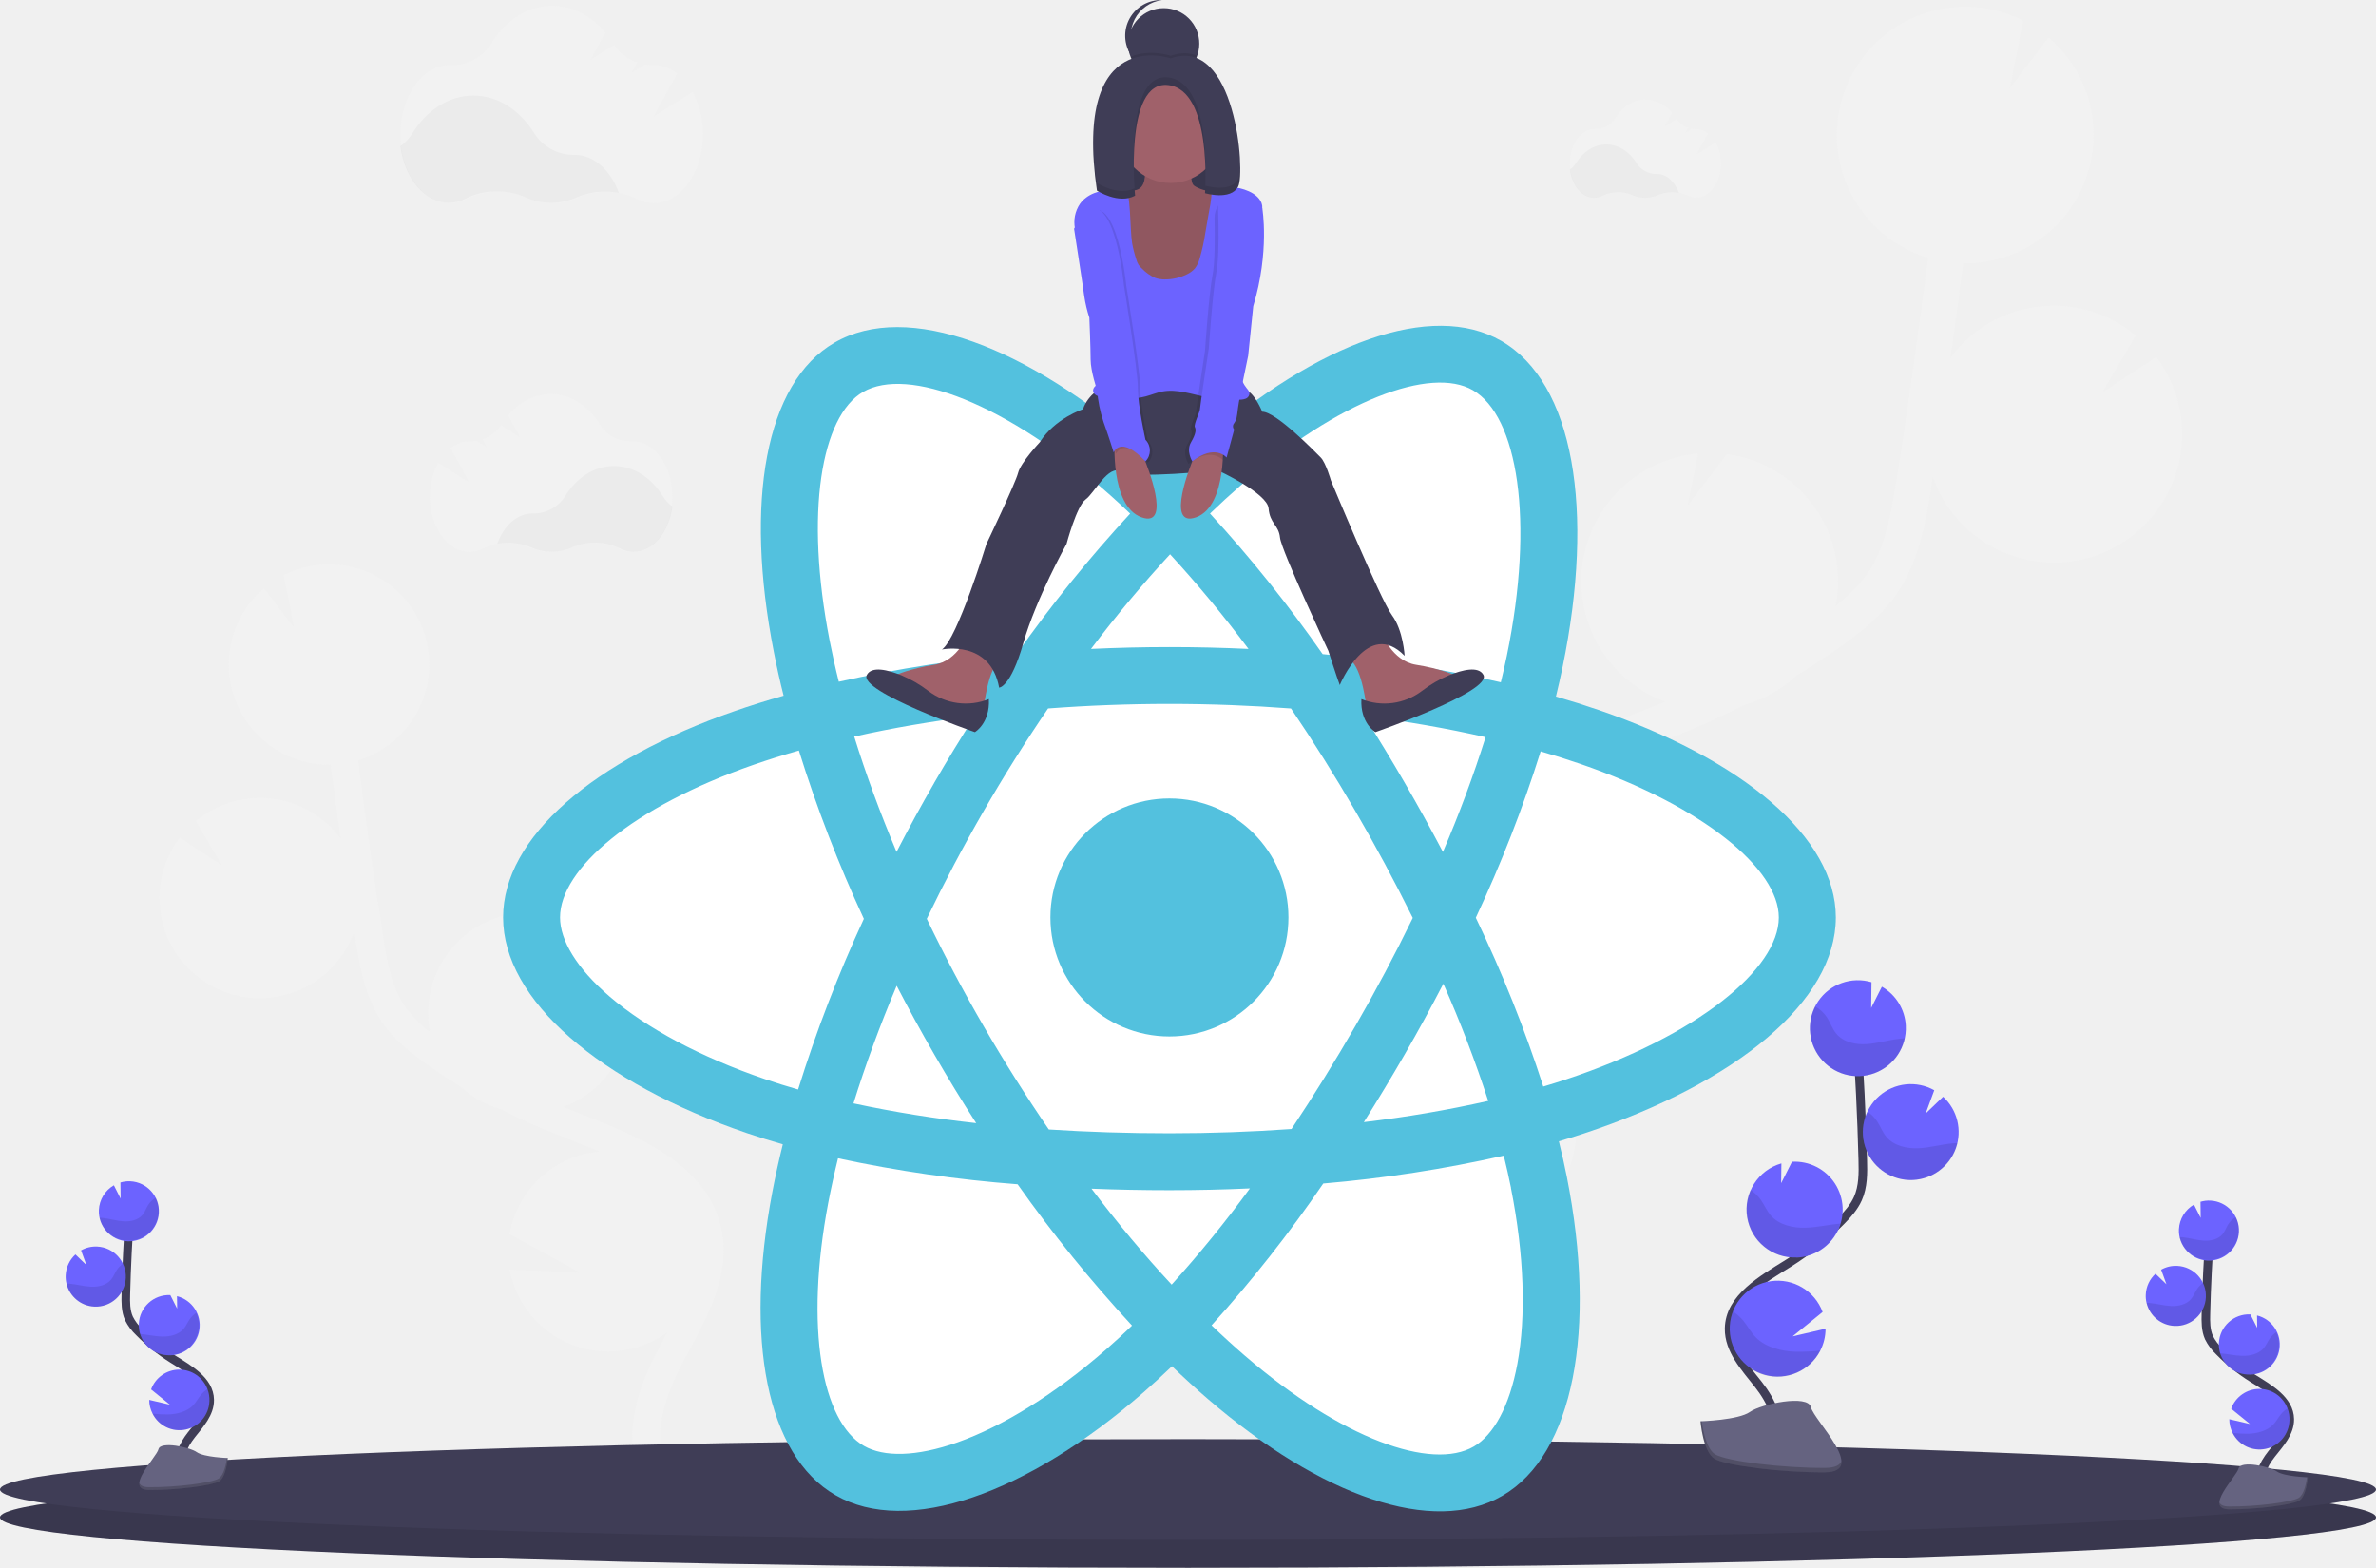
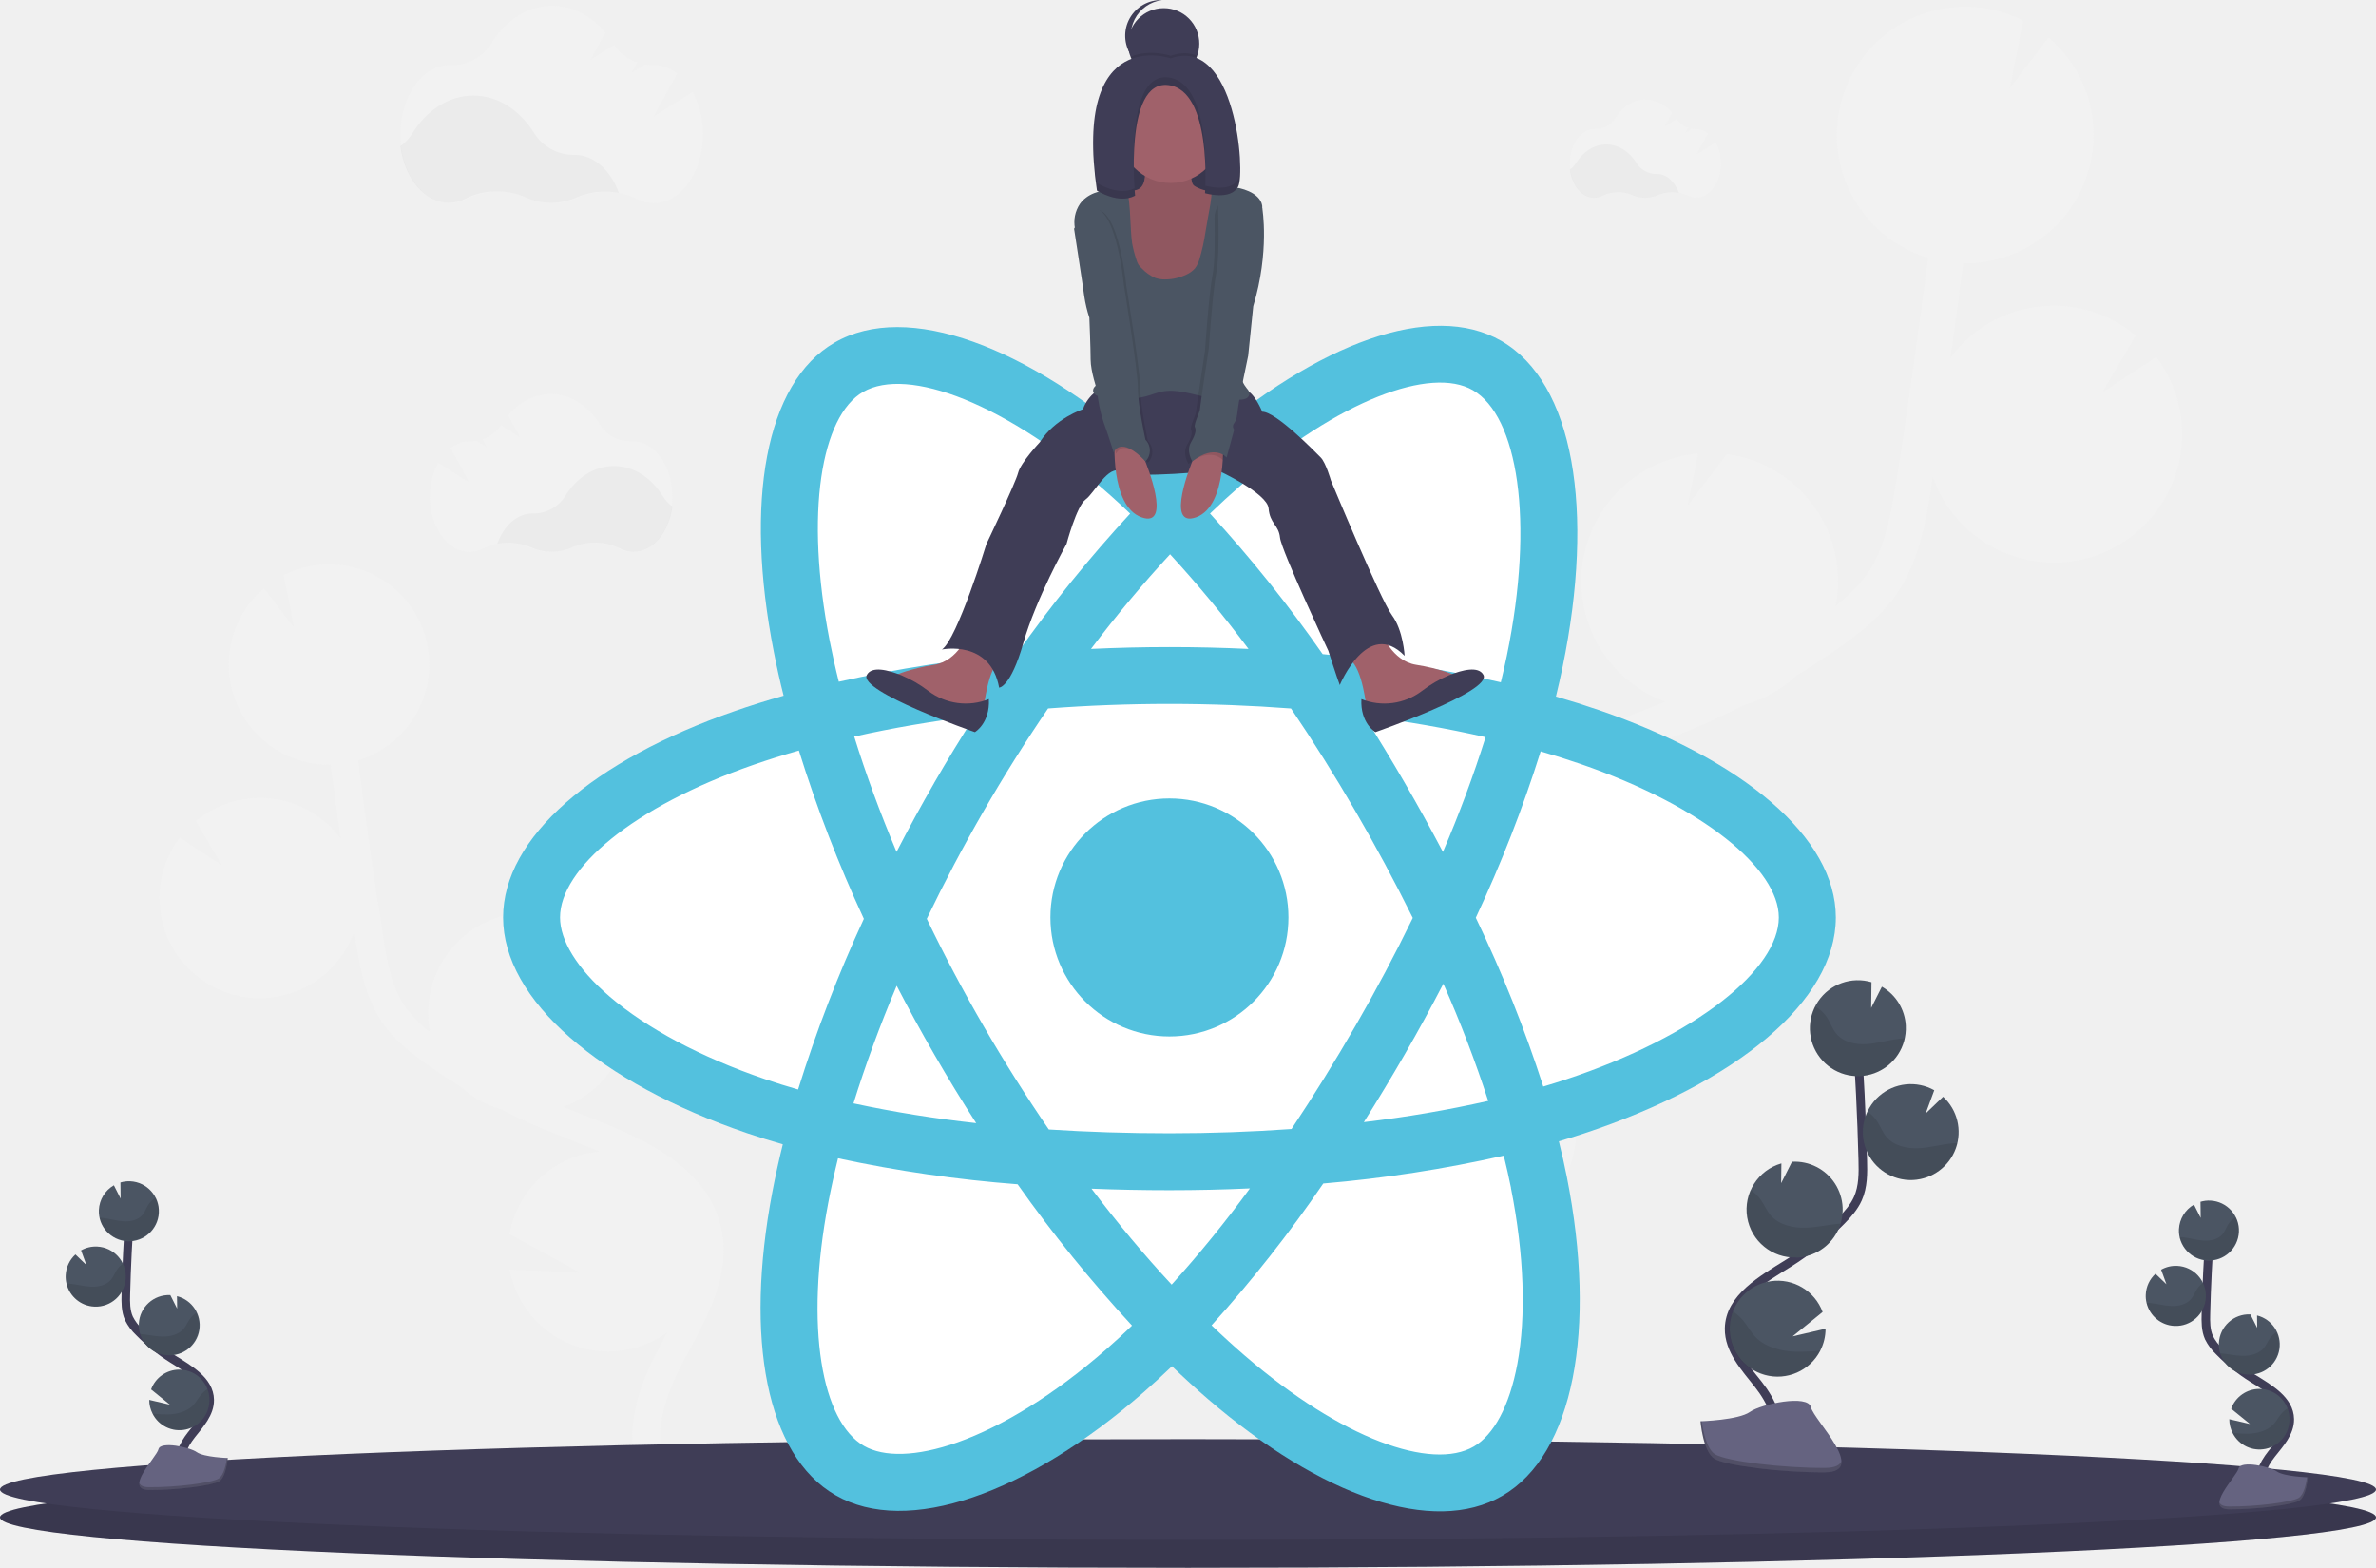
<svg xmlns="http://www.w3.org/2000/svg" id="a75d69e6-d07c-4db3-9c83-72b2470e5561" data-name="Layer 1" width="1108" height="731.18" viewBox="0 0 1108 731.18">
  <path d="M813.68,415.2l6.89-2.7c.66-.26,1.31-.54,2-.81a59.85,59.85,0,0,1,15.28-115.77l-4.8,24.2,18.22-23.92.16,0a59.87,59.87,0,0,1,51.16,67.45c-.15,1.13-.39,2.23-.6,3.34,5.61-4.43,10.87-9.32,14.81-15,8-11.54,10.71-25.76,13.47-43.17,5.47-34.48,10.4-69.34,14.84-104.18a59.83,59.83,0,0,1-42-65.36c.25-1.82.6-3.59,1-5.34.1-.44.2-.88.31-1.31.43-1.69.91-3.35,1.47-5,.09-.27.21-.52.3-.78.5-1.37,1-2.72,1.65-4,.22-.5.44-1,.67-1.47.69-1.43,1.42-2.83,2.22-4.19.27-.45.56-.88.83-1.33.62-1,1.27-2,1.94-2.93.36-.5.71-1,1.08-1.49l.27-.39,0,0a59.81,59.81,0,0,1,74.64-17l-6.24,31.49,18-23.64a59.5,59.5,0,0,1,16.32,68.62h.07c-.17.4-.38.78-.55,1.18-.33.74-.67,1.47-1,2.2-.46.93-1,1.84-1.45,2.74-.38.68-.75,1.36-1.16,2-.59,1-1.23,1.9-1.87,2.83-.38.54-.73,1.1-1.12,1.63-1,1.39-2.12,2.72-3.26,4-.4.45-.83.86-1.25,1.3-.81.86-1.62,1.71-2.48,2.52-.53.5-1.09,1-1.64,1.46-.79.7-1.6,1.38-2.43,2-.59.47-1.19.92-1.79,1.36-.87.63-1.75,1.22-2.64,1.81-.6.39-1.2.78-1.81,1.15-1,.61-2.05,1.17-3.1,1.72-.53.27-1,.57-1.59.83-1.58.77-3.2,1.48-4.85,2.11-.31.12-.64.21-.95.32-1.38.5-2.77,1-4.18,1.35-.61.17-1.23.31-1.85.46-1.15.28-2.31.54-3.48.76q-1,.18-2.07.33c-1.15.17-2.31.3-3.48.4-.69.06-1.37.12-2.07.16-1.26.06-2.53.07-3.8.06a2.08,2.08,0,0,0-.25,0q-2.82,22-5.92,44A59.82,59.82,0,0,1,1042,240.88l-15.68,26.58,25.21-16.59a59.68,59.68,0,0,1,11.5,44.16,58.76,58.76,0,0,1-4.5,15.94,59.83,59.83,0,0,1-111.19-4c-.23,1.48-.45,3-.68,4.46-2.44,15.35-5.47,34.46-16.23,50-7.29,10.56-17.33,18.36-27.09,25.22q-9.52,6.7-19.48,12.77a59.85,59.85,0,0,1-24.53,13.74q-16,8.19-32.69,14.81l-6.95,2.72c-6.25,2.44-12.65,4.94-19,7.6,1,.09,2,.17,3,.3a59.9,59.9,0,0,1,50.86,49.05l-42.31,23.11,42.18-1.89A59.16,59.16,0,0,1,843,534.54a59.87,59.87,0,0,1-82.7,11.74l2.1,3.91c1.4,2.58,2.78,5.15,4.12,7.7,18.33,34.74,19.66,64.74,3.75,84.49l-13-10.45c15.49-19.22,3.2-49.77-5.5-66.27-1.32-2.5-2.68-5-4-7.56C736,536.27,722.65,511.53,728,485.2,736,445.5,779.05,428.7,813.68,415.2Z" transform="translate(-46 -84.41)" fill="#f2f2f2" />
  <path d="M315.6,603.42l-5.38-2.11c-.52-.2-1-.43-1.54-.63a46.75,46.75,0,0,0-11.94-90.42l3.75,18.9-14.22-18.68h-.13a46.76,46.76,0,0,0-40,52.68c.12.89.31,1.74.47,2.61a55.84,55.84,0,0,1-11.56-11.73c-6.23-9-8.37-20.12-10.53-33.71C220.29,493.4,216.45,466.18,213,439a46.72,46.72,0,0,0,32.77-51.05c-.2-1.42-.47-2.8-.79-4.17l-.24-1c-.34-1.32-.71-2.62-1.15-3.88-.07-.21-.16-.41-.24-.61-.39-1.07-.82-2.12-1.28-3.15-.18-.38-.35-.77-.53-1.15-.54-1.11-1.11-2.2-1.73-3.26-.21-.36-.44-.7-.65-1-.49-.78-1-1.55-1.52-2.29-.28-.39-.55-.79-.84-1.17l-.21-.3h0a46.76,46.76,0,0,0-58.29-13.32l4.88,24.6-14.07-18.46a46.48,46.48,0,0,0-12.75,53.59h-.05c.13.31.29.61.43.92.26.58.52,1.15.8,1.72q.54,1.08,1.14,2.13c.29.54.58,1.07.9,1.59.46.75,1,1.48,1.46,2.21.3.42.57.86.88,1.27.8,1.08,1.65,2.12,2.54,3.13.31.35.65.67,1,1,.63.67,1.27,1.33,1.94,2,.41.4.85.77,1.28,1.14q.93.83,1.89,1.59c.46.36.93.71,1.4,1.06.68.49,1.37,1,2.06,1.41.47.31.94.61,1.42.9.79.48,1.6.91,2.42,1.34.42.22.82.45,1.24.66,1.24.6,2.5,1.15,3.79,1.64.24.1.5.16.74.25,1.07.39,2.16.75,3.27,1.06.47.13,1,.24,1.44.35.9.22,1.8.43,2.72.6l1.61.26c.9.13,1.81.23,2.72.31.54.05,1.07.09,1.62.12,1,.05,2,.06,3,.05h.19q2.2,17.22,4.62,34.41a46.71,46.71,0,0,0-67.48-8.14L149.49,488l-19.68-12.95a46.57,46.57,0,0,0-9,34.49A45.8,45.8,0,0,0,124.34,522a46.73,46.73,0,0,0,86.84-3.12c.18,1.15.35,2.32.53,3.48,1.9,12,4.27,26.92,12.67,39.08,5.7,8.24,13.54,14.33,21.16,19.69q7.44,5.24,15.21,10a46.88,46.88,0,0,0,19.16,10.74c8.32,4.26,16.84,8.14,25.54,11.56l5.42,2.13c4.88,1.9,9.88,3.85,14.81,5.93-.78.07-1.57.13-2.36.24A46.77,46.77,0,0,0,283.6,660l33,18-32.94-1.47a46.78,46.78,0,0,0,73.57,29.2c-.55,1-1.09,2-1.64,3.05-1.09,2-2.17,4-3.22,6-14.31,27.13-15.35,50.57-2.92,66l10.13-8.16c-12.1-15-2.5-38.87,4.3-51.76,1-1.95,2.09-3.92,3.16-5.9,9.19-17,19.61-36.37,15.46-56.94C376.29,627.08,342.64,614,315.6,603.42Z" transform="translate(-46 -84.41)" fill="#f2f2f2" />
  <ellipse cx="554" cy="707.68" rx="554" ry="23.5" fill="#3f3d56" />
  <ellipse cx="554" cy="707.68" rx="554" ry="23.5" opacity="0.1" />
  <ellipse cx="554" cy="694.68" rx="554" ry="23.5" fill="#3f3d56" />
  <path d="M131,770.73c-3-5.51.4-12.26,4.28-17.18s8.61-10,8.51-16.29c-.14-9-9.7-14.31-17.33-19.08a84.78,84.78,0,0,1-15.56-12.51,23,23,0,0,1-4.78-6.4c-1.58-3.52-1.53-7.52-1.43-11.38q.5-19.26,1.9-38.48" transform="translate(-46 -84.41)" fill="none" stroke="#3f3d56" stroke-miterlimit="10" stroke-width="4" />
-   <path d="M92.11,648.7a14,14,0,0,1,7-11.49l3.14,6.21-.09-7.52a13.86,13.86,0,0,1,4.62-.56A14,14,0,1,1,92.11,648.7Z" transform="translate(-46 -84.41)" fill="#6c63ff" />
-   <path d="M117.14,743.7a14,14,0,0,0,26.5-5.76,13.82,13.82,0,0,0-.91-5.69,14,14,0,0,0-26.27.15l8.77,7.13-9.64-2.24A13.89,13.89,0,0,0,117.14,743.7Z" transform="translate(-46 -84.41)" fill="#6c63ff" />
-   <path d="M124.07,716.45a14,14,0,0,0,4.46-27.54l.07,5.79-3.18-6.29h0a14,14,0,0,0-1.31,28.05Z" transform="translate(-46 -84.41)" fill="#6c63ff" />
-   <path d="M90,693.78a14,14,0,0,0,1.32-28,13.88,13.88,0,0,0-7.52,1.78l2.48,6.8-5.11-4.9a14,14,0,0,0-4.53,9.69A13.33,13.33,0,0,0,77,683,14,14,0,0,0,90,693.78Z" transform="translate(-46 -84.41)" fill="#6c63ff" />
+   <path d="M92.11,648.7a14,14,0,0,1,7-11.49l3.14,6.21-.09-7.52a13.86,13.86,0,0,1,4.62-.56A14,14,0,1,1,92.11,648.7Z" transform="translate(-46 -84.41)" fill="#4b5563" />
+   <path d="M117.14,743.7a14,14,0,0,0,26.5-5.76,13.82,13.82,0,0,0-.91-5.69,14,14,0,0,0-26.27.15l8.77,7.13-9.64-2.24A13.89,13.89,0,0,0,117.14,743.7Z" transform="translate(-46 -84.41)" fill="#4b5563" />
+   <path d="M124.07,716.45a14,14,0,0,0,4.46-27.54l.07,5.79-3.18-6.29h0a14,14,0,0,0-1.31,28.05Z" transform="translate(-46 -84.41)" fill="#4b5563" />
+   <path d="M90,693.78a14,14,0,0,0,1.32-28,13.88,13.88,0,0,0-7.52,1.78l2.48,6.8-5.11-4.9a14,14,0,0,0-4.53,9.69A13.33,13.33,0,0,0,77,683,14,14,0,0,0,90,693.78Z" transform="translate(-46 -84.41)" fill="#4b5563" />
  <path d="M94,652.44c3.24.36,6.39,1.37,9.64,1.57s6.82-.58,8.88-3.1c1.11-1.37,1.66-3.09,2.59-4.57a10.08,10.08,0,0,1,3.54-3.33,14,14,0,1,1-26.24,9.32C92.94,652.35,93.47,652.39,94,652.44Z" transform="translate(-46 -84.41)" opacity="0.1" />
  <path d="M90,693.78a14,14,0,0,0,13.35-20,10.4,10.4,0,0,0-2.82,2.83c-1,1.51-1.61,3.25-2.78,4.64-2.19,2.57-5.92,3.41-9.31,3.25s-6.66-1.11-10-1.42c-.47,0-.94-.08-1.41-.09A14,14,0,0,0,90,693.78Z" transform="translate(-46 -84.41)" opacity="0.1" />
  <path d="M124.07,716.45a14,14,0,0,0,13.47-19.76,11.36,11.36,0,0,0-3,2.85c-1.09,1.54-1.77,3.31-3,4.73-2.36,2.64-6.34,3.57-9.93,3.48s-6.82-.93-10.28-1.19A14,14,0,0,0,124.07,716.45Z" transform="translate(-46 -84.41)" opacity="0.1" />
  <path d="M117.14,743.7a14,14,0,0,0,26.5-5.76,13.82,13.82,0,0,0-.91-5.69,14,14,0,0,0-3.08,2.74c-1.34,1.63-2.21,3.47-3.76,5-2.87,2.82-7.5,4-11.62,4.09A62.35,62.35,0,0,1,117.14,743.7Z" transform="translate(-46 -84.41)" opacity="0.1" />
  <path d="M152.19,764.39s-11.08-.34-14.41-2.72-17-5.22-17.87-1.4-16.65,19-4.14,19.06,29.06-2,32.39-4S152.19,764.39,152.19,764.39Z" transform="translate(-46 -84.41)" fill="#656380" />
  <path d="M115.54,778c12.51.1,29.06-2,32.4-4,2.53-1.54,3.54-7.09,3.88-9.65l.37,0s-.7,8.93-4,11-19.89,4.08-32.39,4c-3.61,0-4.86-1.31-4.79-3.22C111.48,777.26,112.86,778,115.54,778Z" transform="translate(-46 -84.41)" opacity="0.2" />
  <path d="M1101,779.73c-3-5.51.4-12.26,4.28-17.18s8.61-10,8.51-16.29c-.14-9-9.7-14.31-17.33-19.08a84.78,84.78,0,0,1-15.56-12.51,23,23,0,0,1-4.78-6.4c-1.58-3.52-1.53-7.52-1.43-11.38q.49-19.26,1.9-38.48" transform="translate(-46 -84.41)" fill="none" stroke="#3f3d56" stroke-miterlimit="10" stroke-width="4" />
-   <path d="M1062.11,657.7a14,14,0,0,1,7-11.49l3.14,6.21-.09-7.52a13.86,13.86,0,0,1,4.62-.56,14,14,0,1,1-14.68,13.36Z" transform="translate(-46 -84.41)" fill="#6c63ff" />
-   <path d="M1087.14,752.7a14,14,0,0,0,26.5-5.76,13.82,13.82,0,0,0-.91-5.69,14,14,0,0,0-26.27.15l8.77,7.13-9.64-2.24A13.89,13.89,0,0,0,1087.14,752.7Z" transform="translate(-46 -84.41)" fill="#6c63ff" />
-   <path d="M1094.07,725.45a14,14,0,0,0,4.46-27.54l.07,5.79-3.18-6.29h0a14,14,0,0,0-1.31,28.05Z" transform="translate(-46 -84.41)" fill="#6c63ff" />
-   <path d="M1060,702.78a14,14,0,0,0,1.32-28,13.88,13.88,0,0,0-7.52,1.78l2.48,6.8-5.11-4.9a14,14,0,0,0-4.53,9.69A13.33,13.33,0,0,0,1047,692,14,14,0,0,0,1060,702.78Z" transform="translate(-46 -84.41)" fill="#6c63ff" />
+   <path d="M1062.11,657.7a14,14,0,0,1,7-11.49l3.14,6.21-.09-7.52a13.86,13.86,0,0,1,4.62-.56,14,14,0,1,1-14.68,13.36Z" transform="translate(-46 -84.41)" fill="#4b5563" />
+   <path d="M1087.14,752.7a14,14,0,0,0,26.5-5.76,13.82,13.82,0,0,0-.91-5.69,14,14,0,0,0-26.27.15l8.77,7.13-9.64-2.24A13.89,13.89,0,0,0,1087.14,752.7Z" transform="translate(-46 -84.41)" fill="#4b5563" />
+   <path d="M1094.07,725.45a14,14,0,0,0,4.46-27.54l.07,5.79-3.18-6.29h0a14,14,0,0,0-1.31,28.05Z" transform="translate(-46 -84.41)" fill="#4b5563" />
+   <path d="M1060,702.78a14,14,0,0,0,1.32-28,13.88,13.88,0,0,0-7.52,1.78l2.48,6.8-5.11-4.9a14,14,0,0,0-4.53,9.69A13.33,13.33,0,0,0,1047,692,14,14,0,0,0,1060,702.78Z" transform="translate(-46 -84.41)" fill="#4b5563" />
  <path d="M1064,661.44c3.24.36,6.39,1.37,9.64,1.57s6.82-.58,8.88-3.1c1.11-1.37,1.66-3.09,2.59-4.57a10.08,10.08,0,0,1,3.54-3.33,14,14,0,1,1-26.24,9.32C1062.94,661.35,1063.47,661.39,1064,661.44Z" transform="translate(-46 -84.41)" opacity="0.1" />
  <path d="M1060,702.78a14,14,0,0,0,13.35-20,10.4,10.4,0,0,0-2.82,2.83c-1,1.51-1.61,3.25-2.78,4.64-2.19,2.57-5.92,3.41-9.31,3.25s-6.66-1.11-10-1.42c-.47,0-.94-.08-1.41-.09A14,14,0,0,0,1060,702.78Z" transform="translate(-46 -84.41)" opacity="0.1" />
  <path d="M1094.07,725.45a14,14,0,0,0,13.47-19.76,11.36,11.36,0,0,0-3,2.85c-1.09,1.54-1.77,3.31-3,4.73-2.36,2.64-6.34,3.57-9.93,3.48s-6.82-.93-10.28-1.19A14,14,0,0,0,1094.07,725.45Z" transform="translate(-46 -84.41)" opacity="0.1" />
  <path d="M1087.14,752.7a14,14,0,0,0,26.5-5.76,13.82,13.82,0,0,0-.91-5.69,14,14,0,0,0-3.08,2.74c-1.34,1.63-2.21,3.47-3.76,5-2.87,2.82-7.5,4-11.62,4.09A62.35,62.35,0,0,1,1087.14,752.7Z" transform="translate(-46 -84.41)" opacity="0.1" />
  <path d="M1122.19,773.39s-11.08-.34-14.41-2.72-17-5.22-17.87-1.4-16.65,19-4.14,19.06,29.06-2,32.39-4S1122.19,773.39,1122.19,773.39Z" transform="translate(-46 -84.41)" fill="#656380" />
  <path d="M1085.54,787c12.51.1,29.06-2,32.4-4,2.53-1.54,3.54-7.09,3.88-9.65l.37,0s-.7,8.93-4,11-19.89,4.08-32.39,4c-3.61,0-4.86-1.31-4.79-3.22C1081.48,786.26,1082.86,787,1085.54,787Z" transform="translate(-46 -84.41)" opacity="0.2" />
  <path d="M791.57,415.56q-9.92-3.4-20-6.3,1.66-6.79,3.09-13.65c15.14-73.51,5.24-132.73-28.57-152.22-32.42-18.7-85.44.8-139,47.39q-7.92,6.92-15.47,14.2-5.07-4.85-10.3-9.51C525.21,245.64,469,224.65,435.18,244.2c-32.39,18.75-42,74.42-28.35,144.09q2,10.35,4.59,20.58c-7.95,2.26-15.64,4.67-23,7.24C322.63,439,280.61,475,280.61,512.29c0,38.51,45.11,77.14,113.64,100.56q8.34,2.83,16.8,5.26-2.74,11-4.88,22.18c-13,68.46-2.84,122.82,29.46,141.45C469,801,525,781.2,579.52,733.54c4.31-3.77,8.63-7.77,13-11.95q8.18,7.89,16.79,15.32c52.82,45.45,105,63.81,137.26,45.12,33.33-19.29,44.16-77.69,30.1-148.73q-1.6-8.14-3.73-16.61,5.91-1.74,11.56-3.61c71.24-23.6,117.6-61.76,117.6-100.79,0-37.43-43.38-73.62-110.5-96.73Z" transform="translate(-46 -84.41)" fill="#53c1de" />
  <path d="M776.12,587.88c-3.4,1.13-6.88,2.21-10.44,3.27a621.6,621.6,0,0,0-31.47-78.73,623.06,623.06,0,0,0,30.25-77.58c6.35,1.84,12.53,3.78,18.47,5.83,57.51,19.79,92.59,49.06,92.59,71.62,0,24-37.89,55.21-99.4,75.59ZM750.6,638.46c6.22,31.41,7.1,59.81,3,82-3.7,19.95-11.14,33.25-20.34,38.58-19.59,11.33-61.47-3.4-106.64-42.27q-7.77-6.69-15.63-14.25a624.23,624.23,0,0,0,52.09-66.14,620.2,620.2,0,0,0,84.17-13q1.9,7.68,3.37,15ZM492.48,757.1c-19.14,6.76-34.38,6.95-43.59,1.64-19.6-11.31-27.75-55-16.63-113.5q2-10.37,4.53-20.63a625.79,625.79,0,0,0,83.75,12.13,645.09,645.09,0,0,0,53.35,65.9q-5.79,5.61-11.84,10.91c-24.11,21.08-48.28,36-69.57,43.55ZM402.84,587.73c-30.31-10.36-55.33-23.82-72.49-38.5-15.41-13.2-23.19-26.31-23.19-36.94,0-22.63,33.74-51.5,90-71.11q10.6-3.69,21.39-6.73a637.08,637.08,0,0,0,30.29,78.48,646.29,646.29,0,0,0-30.66,79.6Q410.44,590.32,402.84,587.73Zm30.05-204.54c-11.68-59.69-3.93-104.72,15.59-116,20.79-12,66.76,5.12,115.22,48.15,3.1,2.75,6.21,5.63,9.32,8.6a635.89,635.89,0,0,0-52.93,65.52,648.42,648.42,0,0,0-82.93,12.89q-2.39-9.52-4.27-19.15ZM701,449.38q-9.11-15.74-18.89-31.08c19.83,2.51,38.82,5.83,56.66,9.91a565.54,565.54,0,0,1-19.89,53.51q-8.61-16.35-17.88-32.34ZM591.64,342.91a569.3,569.3,0,0,1,36.57,44.14q-36.71-1.73-73.45,0c12.07-15.92,24.44-30.72,36.88-44.13Zm-110,106.65q-9.15,15.87-17.55,32.14c-7.73-18.33-14.34-36.36-19.74-53.77,17.73-4,36.64-7.21,56.34-9.68Q490.77,433.69,481.62,449.56Zm19.61,158.65A564.64,564.64,0,0,1,444,599c5.49-17.71,12.25-36.13,20.15-54.86q8.43,16.29,17.61,32.16Q491.1,592.49,501.23,608.21Zm91.14,75.33C579.79,670,567.24,655,555,638.79q17.85.71,36.36.71,19,0,37.51-.84A563.94,563.94,0,0,1,592.37,683.54ZM719.08,543.19A562.82,562.82,0,0,1,740,597.85a561.35,561.35,0,0,1-58,9.89q9.85-15.63,19.08-31.63,9.38-16.26,18-32.92Zm-41,19.66q-14.12,24.52-29.81,48.1c-18.44,1.32-37.49,2-56.91,2s-38.15-.6-56.27-1.78Q519,587.67,504.7,563t-26.51-50.08q12.27-25.53,26.43-50.1h0q14.14-24.56,30.13-48c18.49-1.4,37.43-2.13,56.59-2.13s38.22.74,56.69,2.14q15.81,23.37,30,47.81t26.79,49.87q-12.45,25.62-26.71,50.3Zm54.77-296.46c20.81,12,28.9,60.4,15.83,123.87q-1.29,6.19-2.8,12.35a635.74,635.74,0,0,0-83.09-13.13,625.16,625.16,0,0,0-52.53-65.56q7-6.74,14.29-13.11c45.88-39.93,88.76-55.69,108.3-44.42Z" transform="translate(-46 -84.41)" fill="#fff" />
  <path d="M591.34,456.79a55.5,55.5,0,1,1-55.5,55.5,55.49,55.49,0,0,1,55.5-55.5" transform="translate(-46 -84.41)" fill="#53c1de" />
  <path d="M605.26,104.81a16.6,16.6,0,1,1-16.6-16.6A16.52,16.52,0,0,1,605.26,104.81Z" transform="translate(-46 -84.41)" fill="#3f3d56" />
  <path d="M575.4,109a16.62,16.62,0,0,1,12.49-24.54,16.6,16.6,0,1,0,1.41,33.07A16.6,16.6,0,0,1,575.4,109Z" transform="translate(-46 -84.41)" fill="#3f3d56" />
  <rect x="521.91" y="43.52" width="44.47" height="69.37" fill="#3f3d56" />
  <rect x="521.91" y="43.52" width="44.47" height="69.37" opacity="0.1" />
  <path d="M497.66,379.61s-4.75,13.05-16,14.83-17.79,4.74-17.79,4.74l26.68,17.19,14.23-1.78s1.78-18.38,7.71-22.53S497.66,379.61,497.66,379.61Z" transform="translate(-46 -84.41)" fill="#a0616a" />
  <path d="M690.34,379.61s4.75,13.05,16,14.83,17.79,4.74,17.79,4.74l-26.68,17.19-14.23-1.78s-1.78-18.38-7.71-22.53S690.34,379.61,690.34,379.61Z" transform="translate(-46 -84.41)" fill="#a0616a" />
  <path d="M560.5,264.59s-7.11,3.56-9.48,10.68c0,0-13,4.15-20.16,15.41,0,0-8.9,9.49-10.08,14.23S506,338.11,506,338.11s-13.64,44.47-20.75,49.21c0,0,22.53-4.74,26.68,17.79,0,0,5.33,0,11.26-20.75s20.16-46.25,20.16-46.25,4.74-17.78,8.89-20.75,10.67-16.6,16.6-13,45.06-.6,45.06-.6S637,314.4,637.58,321.51s4.74,7.71,5.33,13.64,22.53,52.76,22.53,52.76,4.15,13,5.34,16c0,0,13-31.42,30.24-13.63,0,0-.6-11.86-5.93-19s-28.46-62.84-28.46-62.84-2.37-8.3-4.74-10.67-20.76-21.35-27.28-21.35c0,0-3.55-8.89-7.7-10.08Z" transform="translate(-46 -84.41)" fill="#3f3d56" />
  <path d="M507.14,410.44a28.89,28.89,0,0,1-28.22-3.79,56.37,56.37,0,0,0-12.59-7.3c-6.29-2.54-13.81-4.42-16.1-.17-4.15,7.71,50.39,26.68,50.39,26.68S507.74,421.71,507.14,410.44Z" transform="translate(-46 -84.41)" fill="#3f3d56" />
  <path d="M680.86,410.44a28.89,28.89,0,0,0,28.22-3.79,56.37,56.37,0,0,1,12.59-7.3c6.29-2.54,13.81-4.42,16.1-.17,4.15,7.71-50.39,26.68-50.39,26.68S680.26,421.71,680.86,410.44Z" transform="translate(-46 -84.41)" fill="#3f3d56" />
  <path d="M579.88,167.08c-.22,2.06-.9,4.29-2.66,5.38-1.44.9-3.26.83-4.92,1.17a11.46,11.46,0,0,0-7.82,6.77,17.51,17.51,0,0,0-.75,10.55,39.22,39.22,0,0,0,1.52,5.06c1.74,4.92,3.84,9.8,7.09,13.89a59,59,0,0,0,9.3,8.77c2.11,1.72,4.29,3.47,6.89,4.28a21.75,21.75,0,0,0,5.4.72c2.25.1,4.65.17,6.6-.95,3-1.73,3.89-5.55,5.52-8.62,1.38-2.6,3.44-4.81,4.73-7.46a29.49,29.49,0,0,0,2-6.52l2.77-12.3c1-4.47,1.92-9.51-.59-13.34a2.28,2.28,0,0,0-.74-.77,2.79,2.79,0,0,0-1.52-.15,16.44,16.44,0,0,1-9.15-2.09,3.93,3.93,0,0,1-1.15-.9,4.72,4.72,0,0,1-.7-2.12,22.2,22.2,0,0,0-1.28-4.45,3,3,0,0,0-.87-1.34,3.15,3.15,0,0,0-1.41-.47,114.47,114.47,0,0,0-12.93-1.35c-1.42-.07-3.56-.64-4.54.62S580,165.58,579.88,167.08Z" transform="translate(-46 -84.41)" fill="#a0616a" />
  <path d="M579.88,167.08c-.22,2.06-.9,4.29-2.66,5.38-1.44.9-3.26.83-4.92,1.17a11.46,11.46,0,0,0-7.82,6.77,17.51,17.51,0,0,0-.75,10.55,39.22,39.22,0,0,0,1.52,5.06c1.74,4.92,3.84,9.8,7.09,13.89a59,59,0,0,0,9.3,8.77c2.11,1.72,4.29,3.47,6.89,4.28a21.75,21.75,0,0,0,5.4.72c2.25.1,4.65.17,6.6-.95,3-1.73,3.89-5.55,5.52-8.62,1.38-2.6,3.44-4.81,4.73-7.46a29.49,29.49,0,0,0,2-6.52l2.77-12.3c1-4.47,1.92-9.51-.59-13.34a2.28,2.28,0,0,0-.74-.77,2.79,2.79,0,0,0-1.52-.15,16.44,16.44,0,0,1-9.15-2.09,3.93,3.93,0,0,1-1.15-.9,4.72,4.72,0,0,1-.7-2.12,22.2,22.2,0,0,0-1.28-4.45,3,3,0,0,0-.87-1.34,3.15,3.15,0,0,0-1.41-.47,114.47,114.47,0,0,0-12.93-1.35c-1.42-.07-3.56-.64-4.54.62S580,165.58,579.88,167.08Z" transform="translate(-46 -84.41)" opacity="0.1" />
-   <path d="M571.85,174.15a26.93,26.93,0,0,0-7.13-1.12c-5.72-.14-11.84,1.83-15.14,6.5A15.34,15.34,0,0,0,547.29,191a23.57,23.57,0,0,0,5.2,10.66,32,32,0,0,1,4,5.24c1.58,3,1.63,6.59,2.06,10,1,8.12,4.46,15.75,5.83,23.82s.19,17.42-6.18,22.55c-1.07.86-2.37,1.77-2.46,3.14-.14,2.19,2.71,3.12,4.9,3.33,6.55.62,13.27,1.23,19.63-.46,2.63-.7,5.17-1.79,7.85-2.29,6.8-1.27,13.64,1.34,20.45,2.59a90.61,90.61,0,0,0,14.91,1.21,7.94,7.94,0,0,0,3.43-.45,2.75,2.75,0,0,0,1.74-2.74,4.76,4.76,0,0,0-1.18-2c-3.44-4.25-4.49-9.9-5.43-15.29l-3.15-18.11c-1.69-9.68-3.26-20.2,1.32-28.89,3.29-6.25,9.36-10.65,12.83-16.8a9.84,9.84,0,0,0,1.55-6.28c-.52-3.09-3.31-5.3-6.17-6.59A23.21,23.21,0,0,0,611,173c.1,4.33-1,8.71-1.71,13l-1.21,7a88.83,88.83,0,0,1-2.71,12.2,12.85,12.85,0,0,1-2.17,4.42,11.43,11.43,0,0,1-3.83,2.79,22.83,22.83,0,0,1-10.14,2.32,13.54,13.54,0,0,1-4.48-.69,19,19,0,0,1-6.17-4.34,10.11,10.11,0,0,1-1.63-1.77,9.93,9.93,0,0,1-1.11-2.67,55.42,55.42,0,0,1-1.91-7.48c-.3-1.94-.4-3.91-.54-5.87C573,186.12,573,179.72,571.85,174.15Z" transform="translate(-46 -84.41)" fill="#6c63ff" />
+   <path d="M571.85,174.15a26.93,26.93,0,0,0-7.13-1.12c-5.72-.14-11.84,1.83-15.14,6.5A15.34,15.34,0,0,0,547.29,191a23.57,23.57,0,0,0,5.2,10.66,32,32,0,0,1,4,5.24c1.58,3,1.63,6.59,2.06,10,1,8.12,4.46,15.75,5.83,23.82s.19,17.42-6.18,22.55c-1.07.86-2.37,1.77-2.46,3.14-.14,2.19,2.71,3.12,4.9,3.33,6.55.62,13.27,1.23,19.63-.46,2.63-.7,5.17-1.79,7.85-2.29,6.8-1.27,13.64,1.34,20.45,2.59a90.61,90.61,0,0,0,14.91,1.21,7.94,7.94,0,0,0,3.43-.45,2.75,2.75,0,0,0,1.74-2.74,4.76,4.76,0,0,0-1.18-2c-3.44-4.25-4.49-9.9-5.43-15.29l-3.15-18.11c-1.69-9.68-3.26-20.2,1.32-28.89,3.29-6.25,9.36-10.65,12.83-16.8a9.84,9.84,0,0,0,1.55-6.28c-.52-3.09-3.31-5.3-6.17-6.59A23.21,23.21,0,0,0,611,173c.1,4.33-1,8.71-1.71,13l-1.21,7a88.83,88.83,0,0,1-2.71,12.2,12.85,12.85,0,0,1-2.17,4.42,11.43,11.43,0,0,1-3.83,2.79,22.83,22.83,0,0,1-10.14,2.32,13.54,13.54,0,0,1-4.48-.69,19,19,0,0,1-6.17-4.34,10.11,10.11,0,0,1-1.63-1.77,9.93,9.93,0,0,1-1.11-2.67,55.42,55.42,0,0,1-1.91-7.48c-.3-1.94-.4-3.91-.54-5.87C573,186.12,573,179.72,571.85,174.15Z" transform="translate(-46 -84.41)" fill="#4b5563" />
  <path d="M565.84,288.9s-2.37,31.43,12.45,36.76,1.78-26.09,1.78-26.09l-4.75-9.48Z" transform="translate(-46 -84.41)" fill="#a0616a" />
  <path d="M616.23,288.9s2.37,31.43-12.45,36.76S602,299.57,602,299.57l4.75-9.48Z" transform="translate(-46 -84.41)" fill="#a0616a" />
  <path d="M552.79,184l-4.74,7.71s4.15,26.68,4.74,31.42a62.2,62.2,0,0,0,2.38,10.08s.59,14.23.59,19.57,3,14.23,3,14.23a64.82,64.82,0,0,0,3,14.82c2.37,6.52,4.74,14.23,4.74,14.23s3-8.3,14.82,4.15a7.18,7.18,0,0,0,0-10.08s-3.55-16-3.55-24.31-6.53-48-6.53-48S567,172.7,552.79,184Z" transform="translate(-46 -84.41)" opacity="0.1" />
-   <path d="M551.61,183.37l-4.74,7.71s4.15,26.68,4.74,31.42A61.84,61.84,0,0,0,554,232.58s.59,14.23.59,19.56,3,14.23,3,14.23a64.53,64.53,0,0,0,3,14.82c2.37,6.53,4.75,14.23,4.75,14.23s3-8.3,14.82,4.15a7.18,7.18,0,0,0,0-10.07s-3.56-16-3.56-24.31-6.52-48-6.52-48S565.84,172.1,551.61,183.37Z" transform="translate(-46 -84.41)" fill="#6c63ff" />
+   <path d="M551.61,183.37l-4.74,7.71s4.15,26.68,4.74,31.42A61.84,61.84,0,0,0,554,232.58s.59,14.23.59,19.56,3,14.23,3,14.23a64.53,64.53,0,0,0,3,14.82c2.37,6.53,4.75,14.23,4.75,14.23s3-8.3,14.82,4.15a7.18,7.18,0,0,0,0-10.07s-3.56-16-3.56-24.31-6.52-48-6.52-48S565.84,172.1,551.61,183.37Z" transform="translate(-46 -84.41)" fill="#4b5563" />
  <path d="M629.87,179.22l3,3.53s3.49,20.18-4.22,45.68l-2.37,23.12s-4.15,19.57-4.74,24.31-.59,5.33-1.78,7.11a2.29,2.29,0,0,0,0,3l-3.56,13s-5.33-6.52-16,1.78c0,0-3-4.74-.6-8.89s2.37-5.93,1.78-7.12,2.37-7.11,2.37-8.3S607.93,248,607.93,248s1.78-26.68,3.56-35.57c1.09-5.47,1.07-17.66.88-26.24-.19-8.94,10.63-13.78,17-7.5C629.52,178.85,629.7,179,629.87,179.22Z" transform="translate(-46 -84.41)" opacity="0.1" />
-   <path d="M631.65,178l3,3.53s3.49,20.19-4.22,45.68l-2.37,23.12s-4.15,19.57-4.74,24.31-.6,5.34-1.78,7.12a2.28,2.28,0,0,0,0,3L618,297.8s-5.33-6.53-16,1.77c0,0-3-4.74-.59-8.89s2.37-5.93,1.78-7.11,2.37-7.12,2.37-8.3,4.15-28.46,4.15-28.46,1.78-26.68,3.56-35.58.59-35.57.59-35.57S623.35,169.14,631.65,178Z" transform="translate(-46 -84.41)" fill="#6c63ff" />
+   <path d="M631.65,178l3,3.53s3.49,20.19-4.22,45.68l-2.37,23.12s-4.15,19.57-4.74,24.31-.6,5.34-1.78,7.12a2.28,2.28,0,0,0,0,3L618,297.8s-5.33-6.53-16,1.77c0,0-3-4.74-.59-8.89s2.37-5.93,1.78-7.11,2.37-7.12,2.37-8.3,4.15-28.46,4.15-28.46,1.78-26.68,3.56-35.58.59-35.57.59-35.57S623.35,169.14,631.65,178Z" transform="translate(-46 -84.41)" fill="#4b5563" />
  <circle cx="545.92" cy="61.61" r="23.72" fill="#a0616a" />
  <path d="M604.29,110.41a16.6,16.6,0,0,1-31.09.44c9.26-3.73,18.72-.41,18.72-.41C596.65,108.78,600.75,108.93,604.29,110.41Z" transform="translate(-46 -84.41)" opacity="0.1" />
  <path d="M591.92,111.63s-45.65-16-34.38,61.66c0,0,10.08,6.52,17.78,2.37,0,0-5.33-53.95,15.42-51.58s17.19,50.4,17.19,50.4,11.86,3.55,15.42-3S622.16,101,591.92,111.63Z" transform="translate(-46 -84.41)" fill="#3f3d56" />
  <path d="M590.74,120.52c-14.24-1.62-16.2,23.27-16,39.05.17-15.69,2.81-37,16-35.49,14.81,1.69,17.24,26.66,17.41,40.8C608.32,151.9,606.9,122.37,590.74,120.52Z" transform="translate(-46 -84.41)" opacity="0.1" />
  <path d="M557.54,169.73a159.38,159.38,0,0,1-1.77-20.53,152.12,152.12,0,0,0,1.77,24.09s10.08,6.52,17.78,2.37c0,0-.12-1.28-.26-3.43C567.39,176.1,557.54,169.73,557.54,169.73Z" transform="translate(-46 -84.41)" opacity="0.1" />
  <path d="M623.35,168c-3.32,6.08-13.83,3.41-15.25,3-.07,2.2-.17,3.52-.17,3.52s11.86,3.55,15.42-3c.73-1.34,1.11-5.13,1-10.2C624.25,164.57,623.9,167,623.35,168Z" transform="translate(-46 -84.41)" opacity="0.1" />
  <path d="M872.73,757.37c4.74-8.78-.64-19.54-6.82-27.37s-13.73-16-13.57-26c.23-14.35,15.45-22.81,27.62-30.42a134.77,134.77,0,0,0,24.79-19.93c3-3.05,5.87-6.31,7.62-10.21,2.52-5.6,2.45-12,2.29-18.12q-.79-30.71-3-61.34" transform="translate(-46 -84.41)" fill="none" stroke="#3f3d56" stroke-miterlimit="10" stroke-width="4" />
-   <path d="M934.74,562.9a22.31,22.31,0,0,0-11.16-18.32l-5,9.9.15-12a22.37,22.37,0,1,0,16,20.41Z" transform="translate(-46 -84.41)" fill="#6c63ff" />
-   <path d="M894.86,714.29a22.36,22.36,0,1,1,1.08-18l-14,11.37,15.37-3.57A22.25,22.25,0,0,1,894.86,714.29Z" transform="translate(-46 -84.41)" fill="#6c63ff" />
-   <path d="M883.81,670.86A22.37,22.37,0,0,1,876.72,627l-.12,9.22,5.06-10h.06a22.37,22.37,0,1,1,2.09,44.69Z" transform="translate(-46 -84.41)" fill="#6c63ff" />
-   <path d="M938.11,634.73A22.37,22.37,0,1,1,948,592.87l-4,10.83,8.13-7.8a22.37,22.37,0,0,1-14.07,38.83Z" transform="translate(-46 -84.41)" fill="#6c63ff" />
+   <path d="M934.74,562.9a22.31,22.31,0,0,0-11.16-18.32l-5,9.9.15-12a22.37,22.37,0,1,0,16,20.41Z" transform="translate(-46 -84.41)" fill="#4b5563" />
+   <path d="M894.86,714.29a22.36,22.36,0,1,1,1.08-18l-14,11.37,15.37-3.57A22.25,22.25,0,0,1,894.86,714.29Z" transform="translate(-46 -84.41)" fill="#4b5563" />
+   <path d="M883.81,670.86A22.37,22.37,0,0,1,876.72,627l-.12,9.22,5.06-10h.06a22.37,22.37,0,1,1,2.09,44.69Z" transform="translate(-46 -84.41)" fill="#4b5563" />
+   <path d="M938.11,634.73A22.37,22.37,0,1,1,948,592.87l-4,10.83,8.13-7.8a22.37,22.37,0,0,1-14.07,38.83Z" transform="translate(-46 -84.41)" fill="#4b5563" />
  <path d="M931.74,568.86c-5.17.57-10.19,2.18-15.37,2.5s-10.87-.92-14.14-5c-1.77-2.17-2.65-4.91-4.14-7.28a16,16,0,0,0-5.63-5.3,22.37,22.37,0,1,0,41.81,14.84C933.42,568.71,932.58,568.77,931.74,568.86Z" transform="translate(-46 -84.41)" opacity="0.1" />
  <path d="M938.11,634.73a22.39,22.39,0,0,1-21.28-31.91,16.37,16.37,0,0,1,4.5,4.51c1.59,2.4,2.56,5.18,4.43,7.39,3.48,4.09,9.44,5.43,14.84,5.19s10.6-1.78,16-2.28c.75-.06,1.5-.11,2.26-.13A22.37,22.37,0,0,1,938.11,634.73Z" transform="translate(-46 -84.41)" opacity="0.1" />
  <path d="M883.81,670.86a22.37,22.37,0,0,1-21.46-31.49,17.83,17.83,0,0,1,4.73,4.55c1.74,2.45,2.82,5.27,4.86,7.54,3.77,4.2,10.11,5.68,15.83,5.54,5.54-.12,10.87-1.48,16.38-1.9A22.36,22.36,0,0,1,883.81,670.86Z" transform="translate(-46 -84.41)" opacity="0.1" />
  <path d="M894.86,714.29A22.37,22.37,0,0,1,854.08,696a22.27,22.27,0,0,1,4.91,4.38c2.13,2.59,3.53,5.53,6,7.94,4.57,4.49,11.95,6.34,18.52,6.51A97.1,97.1,0,0,0,894.86,714.29Z" transform="translate(-46 -84.41)" opacity="0.1" />
  <path d="M839,747.26s17.65-.54,23-4.33,27.16-8.31,28.48-2.24,26.53,30.22,6.6,30.38-46.31-3.1-51.62-6.34S839,747.26,839,747.26Z" transform="translate(-46 -84.41)" fill="#656380" />
  <path d="M897.4,769c-19.93.16-46.31-3.11-51.62-6.34-4-2.47-5.65-11.3-6.19-15.38l-.59,0s1.12,14.24,6.43,17.47,31.69,6.5,51.62,6.34c5.75,0,7.74-2.09,7.63-5.12C903.88,767.78,901.69,768.92,897.4,769Z" transform="translate(-46 -84.41)" opacity="0.2" />
  <path d="M369,127.27l-18.25,11.57,11.08-20.15a18,18,0,0,0-11-3.94h-.3a21.58,21.58,0,0,1-3.78-.28l-6.19,3.92,2.65-4.82a22.06,22.06,0,0,1-10.82-8.21l-11.07,7,7-12.72c-6.48-7.77-15.2-12.54-24.81-12.54-11.51,0-21.76,6.85-28.38,17.52a21.24,21.24,0,0,1-18.76,10.12l-.62,0c-12.71,0-23,14.41-23,32.19s10.3,32.18,23,32.18a17.2,17.2,0,0,0,8-2c8.29-4.31,19.17-4.39,27.85-.54a29,29,0,0,0,23.68.05c8.62-3.77,19.37-3.69,27.61.54a17.23,17.23,0,0,0,7.93,2c12.71,0,23-14.41,23-32.18A40.86,40.86,0,0,0,369,127.27Z" transform="translate(-46 -84.41)" fill="#f2f2f2" />
  <path d="M334.59,174.36a34,34,0,0,0-19.72,2.14,29,29,0,0,1-23.67-.05c-8.69-3.85-19.57-3.77-27.86.54a17.2,17.2,0,0,1-8,2c-11.29,0-20.68-11.38-22.64-26.38a21.58,21.58,0,0,0,5.64-6.08C245,135.87,255.21,129,266.72,129s21.64,6.77,28.26,17.32a21.79,21.79,0,0,0,18.76,10.31H314C323,156.64,330.8,163.85,334.59,174.36Z" transform="translate(-46 -84.41)" opacity="0.03" />
  <path d="M846.07,150.83,837,156.6l5.53-10a9,9,0,0,0-5.51-2h-.14a10.79,10.79,0,0,1-1.89-.14l-3.09,2L833.2,144a11,11,0,0,1-5.4-4.09l-5.52,3.5,3.49-6.34a16.17,16.17,0,0,0-12.37-6.26c-5.75,0-10.86,3.42-14.16,8.74a10.57,10.57,0,0,1-9.36,5h-.31c-6.34,0-11.48,7.19-11.48,16s5.14,16.05,11.48,16.05a8.62,8.62,0,0,0,4-1,16.56,16.56,0,0,1,13.89-.27,14.52,14.52,0,0,0,11.81,0,16.58,16.58,0,0,1,13.77.27,8.61,8.61,0,0,0,4,1c6.34,0,11.48-7.18,11.48-16.05A20.28,20.28,0,0,0,846.07,150.83Z" transform="translate(-46 -84.41)" fill="#f2f2f2" />
  <path d="M828.92,174.32a17,17,0,0,0-9.83,1.07,14.52,14.52,0,0,1-11.81,0,16.58,16.58,0,0,0-13.9.27,8.55,8.55,0,0,1-4,1c-5.64,0-10.32-5.67-11.3-13.15a10.93,10.93,0,0,0,2.82-3c3.3-5.32,8.42-8.73,14.16-8.73s10.79,3.37,14.09,8.63a10.85,10.85,0,0,0,9.36,5.14h.15C823.15,165.48,827,169.08,828.92,174.32Z" transform="translate(-46 -84.41)" opacity="0.03" />
  <path d="M250.34,300.27,265,309.55l-8.88-16.15a14.48,14.48,0,0,1,8.85-3.15h.23a17.08,17.08,0,0,0,3-.22l4.95,3.14L271,289.31a17.78,17.78,0,0,0,8.67-6.58l8.87,5.62L283,278.16c5.19-6.22,12.18-10,19.87-10,9.23,0,17.44,5.48,22.75,14a17,17,0,0,0,15,8.11h.5c10.18,0,18.43,11.54,18.43,25.78s-8.25,25.79-18.43,25.79a13.86,13.86,0,0,1-6.43-1.61,26.59,26.59,0,0,0-22.31-.43,23.28,23.28,0,0,1-19,0,26.64,26.64,0,0,0-22.12.43,13.9,13.9,0,0,1-6.35,1.57c-10.19,0-18.44-11.54-18.44-25.79A32.78,32.78,0,0,1,250.34,300.27Z" transform="translate(-46 -84.41)" fill="#f2f2f2" />
  <path d="M277.89,338a27.36,27.36,0,0,1,15.8,1.72,23.28,23.28,0,0,0,19,0,26.61,26.61,0,0,1,22.32.43,13.82,13.82,0,0,0,6.42,1.61c9.05,0,16.57-9.11,18.14-21.13a17.44,17.44,0,0,1-4.52-4.88c-5.31-8.54-13.52-14-22.75-14s-17.33,5.42-22.64,13.88a17.44,17.44,0,0,1-15,8.25h-.23C287.17,323.81,280.93,329.59,277.89,338Z" transform="translate(-46 -84.41)" opacity="0.03" />
</svg>
